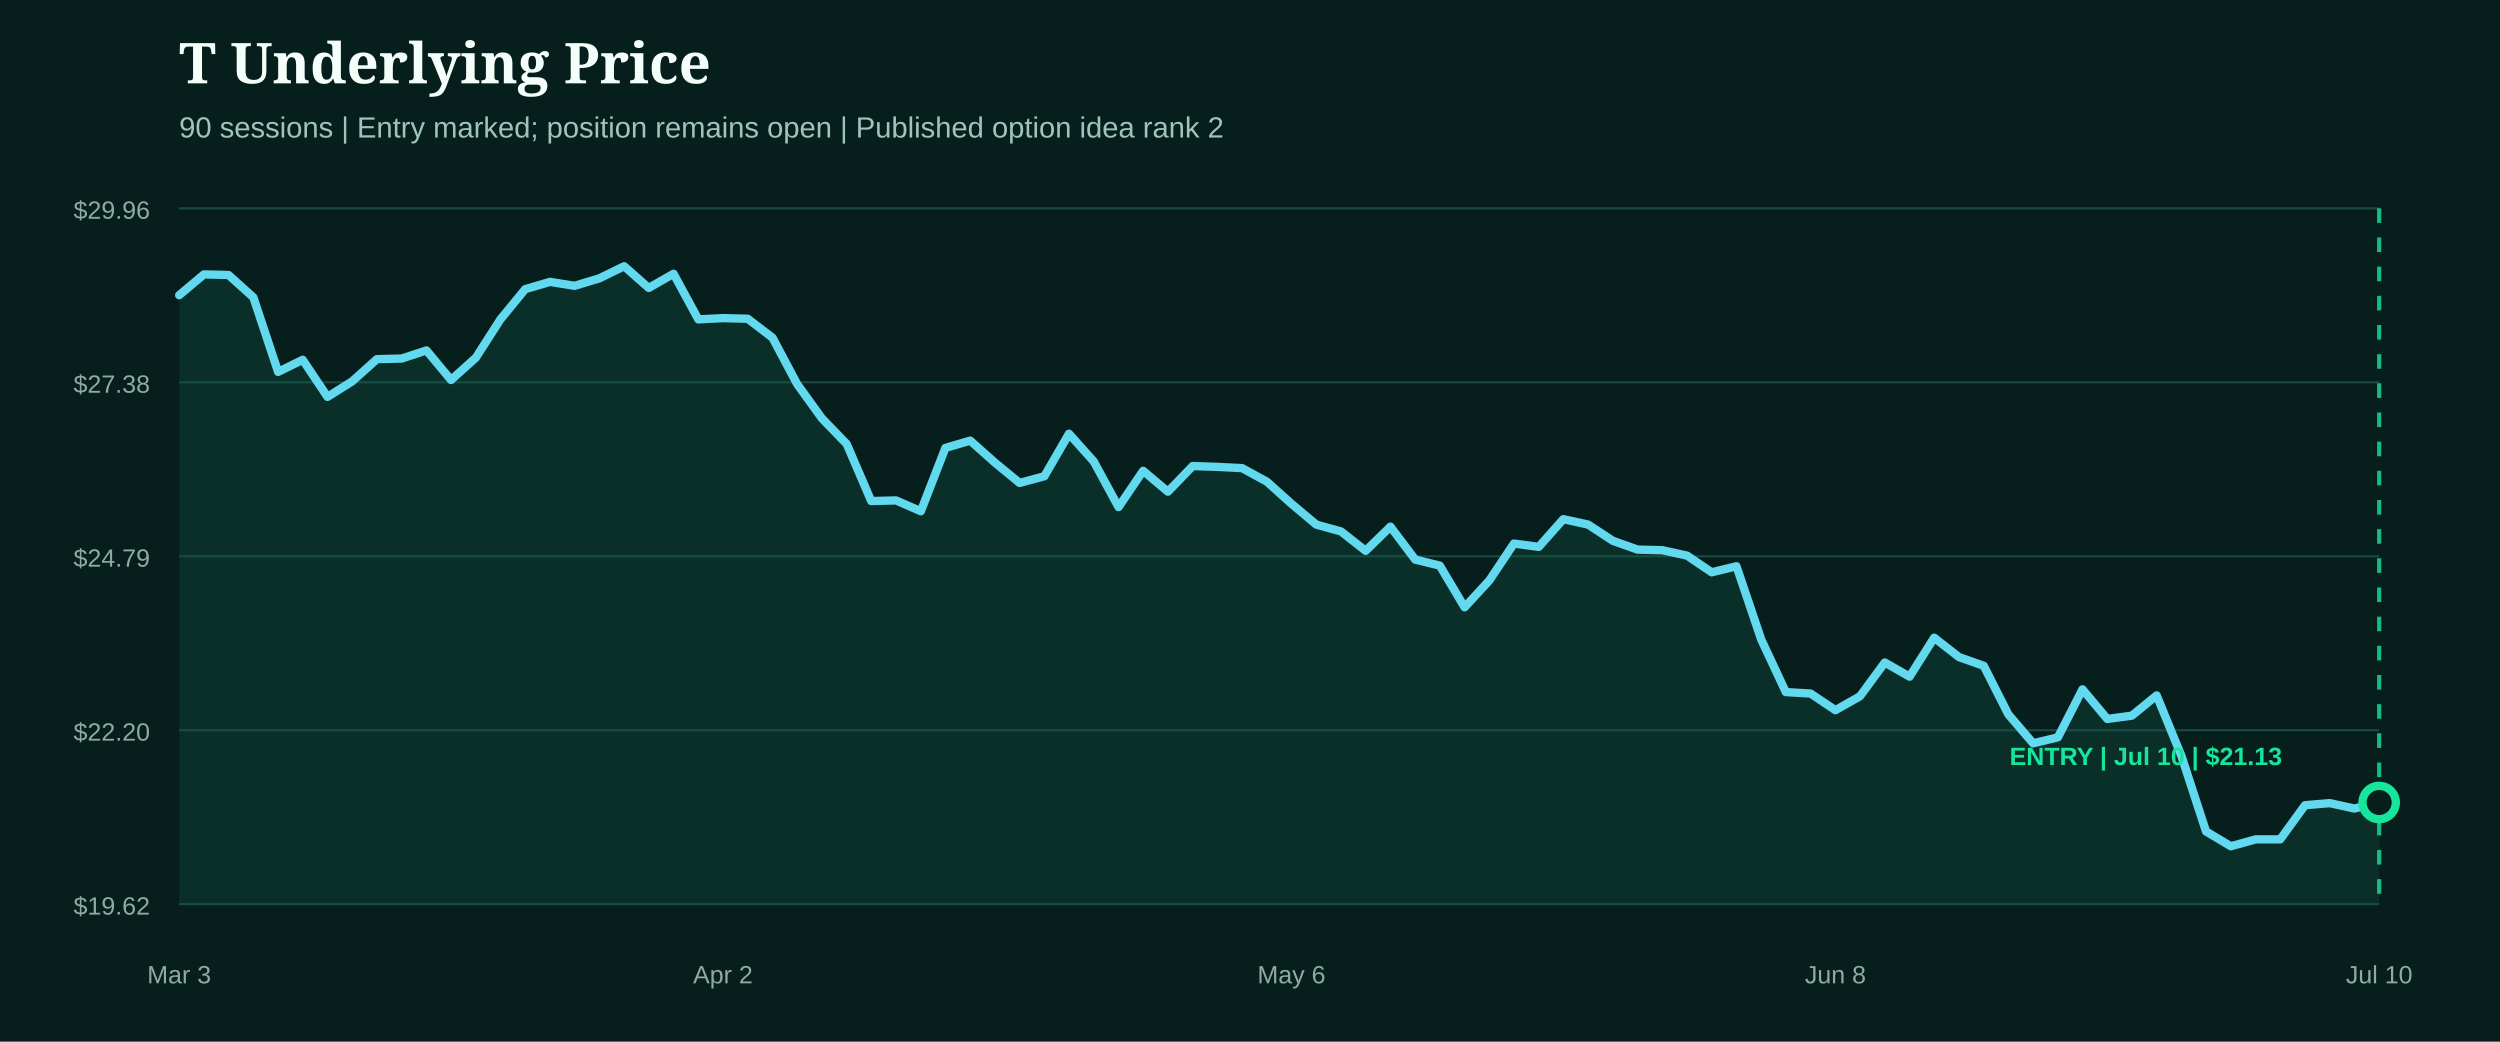
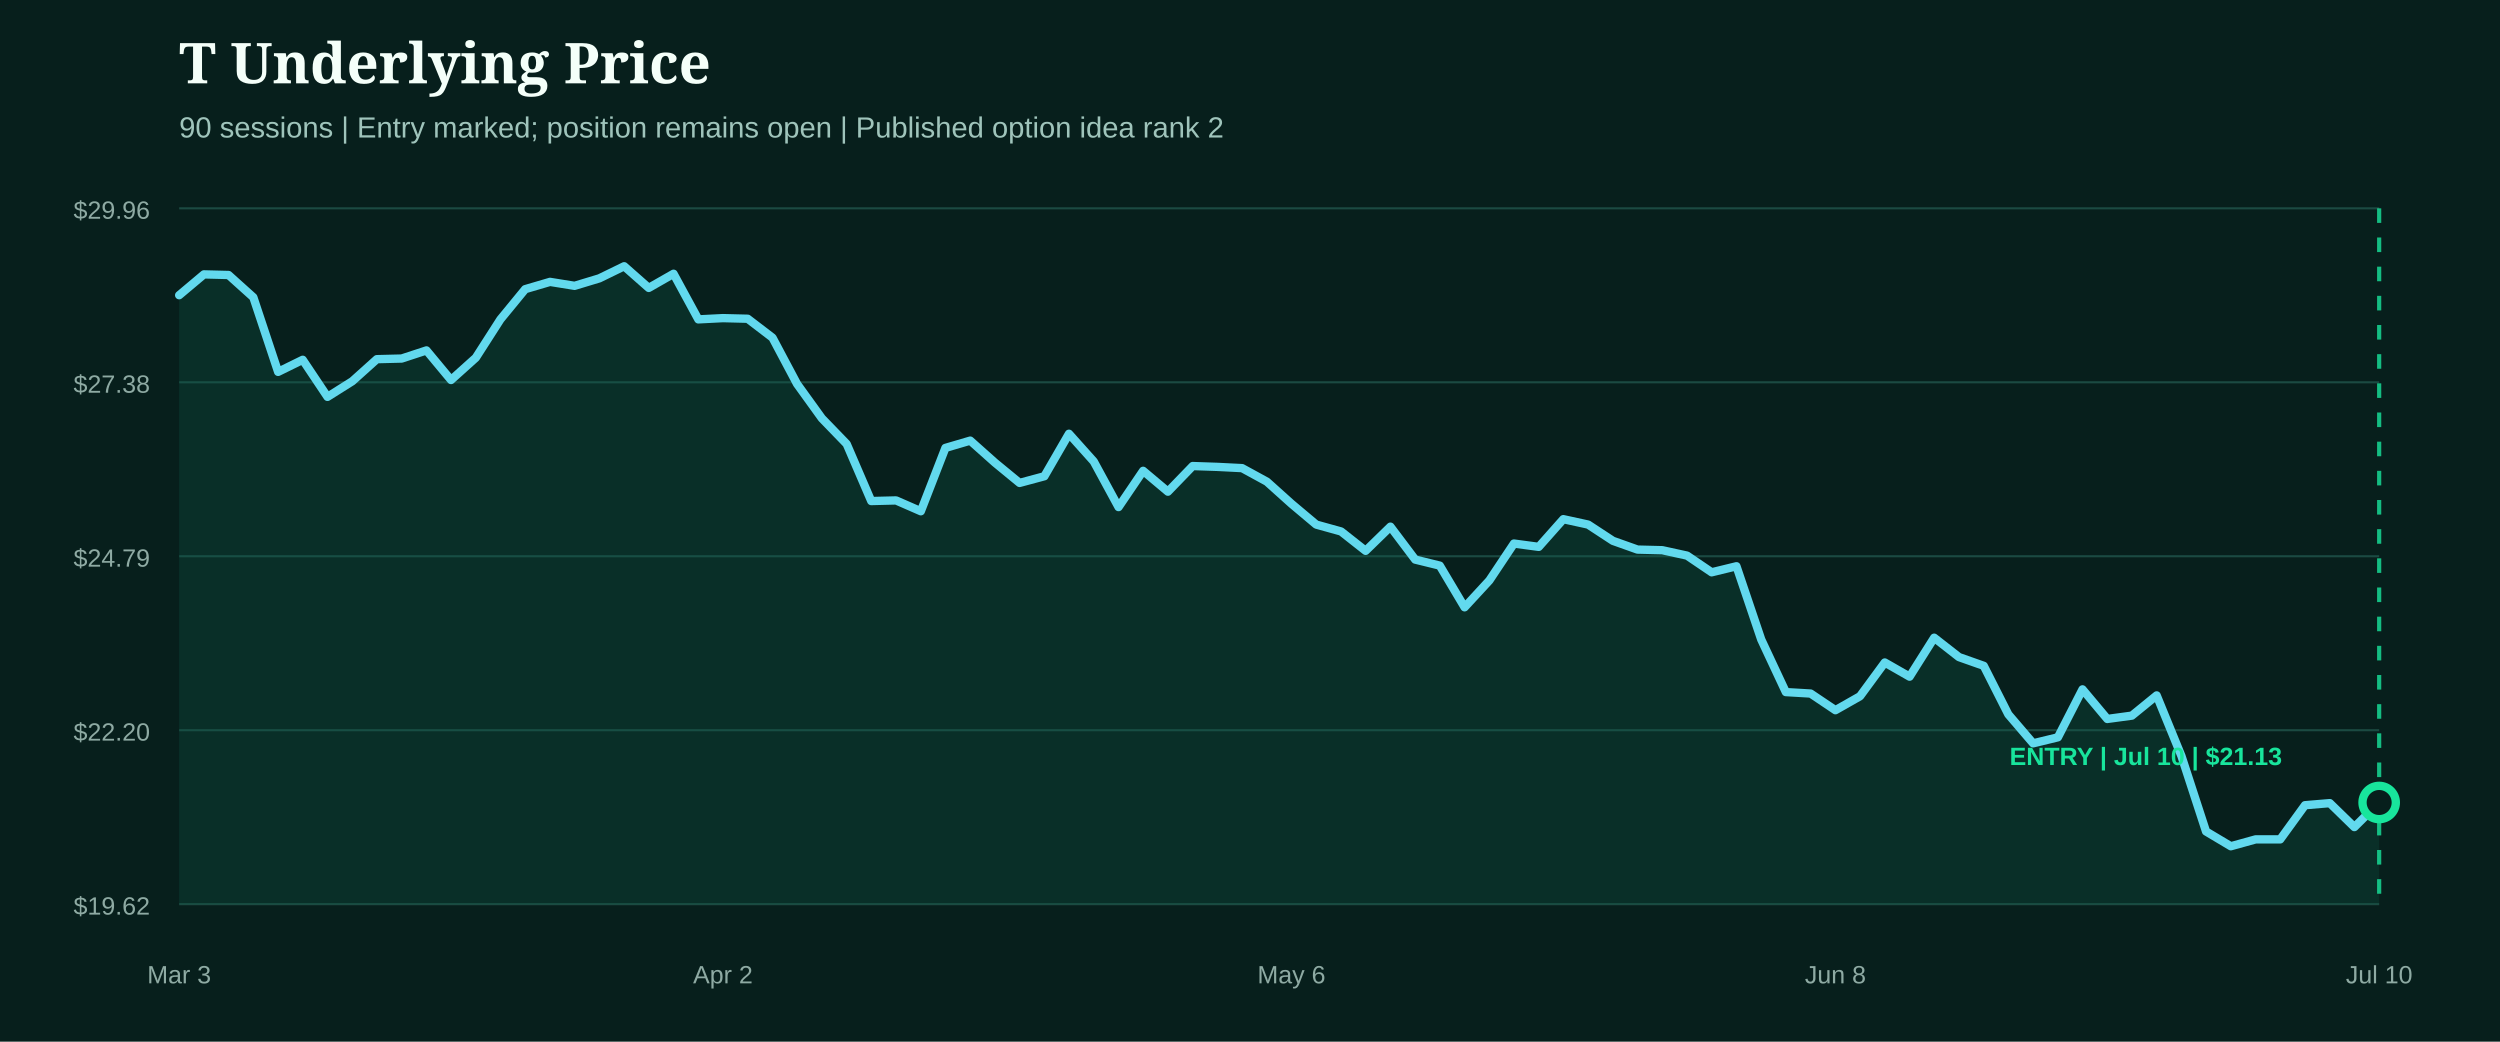
<svg xmlns="http://www.w3.org/2000/svg" width="1200" height="500" viewBox="0 0 1200 500" role="img" aria-label="T underlying price from entry">
  <rect width="1200" height="500" fill="#071f1c" />
  <style>.head{fill:#f4fff9;font:800 27px Georgia,serif}.sub{fill:#9fc4bb;font:14px Arial,sans-serif}.axis{fill:#8eaaa3;font:12px Arial,sans-serif}.marker{font:800 12px Arial,sans-serif}</style>
  <text x="86" y="40" class="head">T Underlying Price</text>
  <text x="86" y="66" class="sub">90 sessions | Entry marked; position remains open | Published option idea rank 2</text>
  <line x1="86" x2="1142" y1="100.0" y2="100.0" stroke="#1b4a42" stroke-width="1" />
  <text x="72" y="105.0" text-anchor="end" class="axis">$29.96</text>
  <line x1="86" x2="1142" y1="183.5" y2="183.5" stroke="#1b4a42" stroke-width="1" />
  <text x="72" y="188.5" text-anchor="end" class="axis">$27.38</text>
  <line x1="86" x2="1142" y1="267.0" y2="267.0" stroke="#1b4a42" stroke-width="1" />
  <text x="72" y="272.0" text-anchor="end" class="axis">$24.79</text>
  <line x1="86" x2="1142" y1="350.5" y2="350.5" stroke="#1b4a42" stroke-width="1" />
  <text x="72" y="355.5" text-anchor="end" class="axis">$22.20</text>
  <line x1="86" x2="1142" y1="434.0" y2="434.0" stroke="#1b4a42" stroke-width="1" />
  <text x="72" y="439.0" text-anchor="end" class="axis">$19.62</text>
-   <path d="M86.0,141.7 L97.9,131.7 L109.7,132.0 L121.6,142.7 L133.5,178.5 L145.3,172.7 L157.2,190.5 L169.1,183.0 L180.9,172.4 L192.8,172.1 L204.7,168.2 L216.5,182.4 L228.4,171.7 L240.2,153.3 L252.1,138.8 L264.0,135.3 L275.8,137.2 L287.7,133.6 L299.6,127.8 L311.4,138.2 L323.3,131.4 L335.2,153.3 L347.0,152.7 L358.9,153.0 L370.8,162.1 L382.6,184.3 L394.5,200.8 L406.4,213.1 L418.2,240.5 L430.1,240.2 L442.0,245.4 L453.8,215.0 L465.7,211.5 L477.6,222.1 L489.4,231.8 L501.3,228.6 L513.1,208.2 L525.0,221.5 L536.9,243.4 L548.7,226.0 L560.6,236.0 L572.5,223.7 L584.3,224.1 L596.2,224.7 L608.1,231.2 L619.9,241.8 L631.8,251.8 L643.7,255.1 L655.5,264.4 L667.4,252.8 L679.3,268.6 L691.1,271.5 L703.0,291.5 L714.9,278.6 L726.7,260.9 L738.6,262.5 L750.4,249.2 L762.3,251.8 L774.2,259.6 L786.0,263.8 L797.9,264.1 L809.8,266.7 L821.6,274.7 L833.5,271.8 L845.4,307.0 L857.2,332.2 L869.1,332.9 L881.0,340.9 L892.8,334.2 L904.7,318.0 L916.6,324.8 L928.4,306.1 L940.3,315.4 L952.2,319.6 L964.0,342.9 L975.9,356.8 L987.8,353.9 L999.6,330.9 L1011.5,345.1 L1023.3,343.5 L1035.2,333.8 L1047.1,362.9 L1058.9,399.1 L1070.8,406.2 L1082.7,402.9 L1094.5,402.9 L1106.4,386.5 L1118.3,385.5 L1130.1,388.1 L1142.0,385.2 L1142.0,434.0 L86.0,434.0 Z" fill="#0f5949" opacity="0.28" />
-   <path d="M86.0,141.7 L97.9,131.7 L109.7,132.0 L121.6,142.7 L133.5,178.5 L145.3,172.7 L157.2,190.5 L169.1,183.0 L180.9,172.4 L192.8,172.1 L204.7,168.2 L216.5,182.4 L228.4,171.7 L240.2,153.3 L252.1,138.8 L264.0,135.3 L275.8,137.2 L287.7,133.6 L299.6,127.8 L311.4,138.2 L323.3,131.4 L335.2,153.3 L347.0,152.7 L358.9,153.0 L370.8,162.1 L382.6,184.3 L394.5,200.8 L406.4,213.1 L418.2,240.5 L430.1,240.2 L442.0,245.4 L453.8,215.0 L465.7,211.5 L477.6,222.1 L489.4,231.8 L501.3,228.6 L513.1,208.2 L525.0,221.5 L536.9,243.4 L548.7,226.0 L560.6,236.0 L572.5,223.7 L584.3,224.1 L596.2,224.7 L608.1,231.2 L619.9,241.8 L631.8,251.8 L643.7,255.1 L655.5,264.4 L667.4,252.8 L679.3,268.6 L691.1,271.5 L703.0,291.5 L714.9,278.6 L726.7,260.9 L738.6,262.5 L750.4,249.2 L762.3,251.8 L774.2,259.6 L786.0,263.8 L797.9,264.1 L809.8,266.7 L821.6,274.7 L833.5,271.8 L845.4,307.0 L857.2,332.2 L869.1,332.9 L881.0,340.9 L892.8,334.2 L904.7,318.0 L916.6,324.8 L928.4,306.1 L940.3,315.4 L952.2,319.6 L964.0,342.9 L975.9,356.8 L987.8,353.9 L999.6,330.9 L1011.5,345.1 L1023.3,343.5 L1035.2,333.8 L1047.1,362.9 L1058.9,399.1 L1070.8,406.2 L1082.7,402.9 L1094.5,402.9 L1106.4,386.5 L1118.3,385.5 L1130.1,388.1 L1142.0,385.2" fill="none" stroke="#62d9ee" stroke-width="4" stroke-linecap="round" stroke-linejoin="round" />
+   <path d="M86.0,141.7 L97.9,131.7 L109.7,132.0 L121.6,142.7 L133.5,178.5 L145.3,172.7 L157.2,190.5 L169.1,183.0 L180.9,172.4 L192.8,172.1 L204.7,168.2 L216.5,182.4 L228.4,171.7 L240.2,153.3 L252.1,138.8 L264.0,135.3 L275.8,137.2 L287.7,133.6 L299.6,127.8 L311.4,138.2 L323.3,131.4 L335.2,153.3 L347.0,152.7 L358.9,153.0 L370.8,162.1 L382.6,184.3 L394.5,200.8 L406.4,213.1 L418.2,240.5 L430.1,240.2 L442.0,245.4 L453.8,215.0 L465.7,211.5 L477.6,222.1 L489.4,231.8 L501.3,228.6 L513.1,208.2 L525.0,221.5 L536.9,243.4 L548.7,226.0 L560.6,236.0 L572.5,223.7 L584.3,224.1 L596.2,224.7 L608.1,231.2 L619.9,241.8 L631.8,251.8 L643.7,255.1 L655.5,264.4 L667.4,252.8 L679.3,268.6 L691.1,271.5 L703.0,291.5 L714.9,278.6 L726.7,260.9 L738.6,262.5 L750.4,249.2 L762.3,251.8 L774.2,259.6 L786.0,263.8 L797.9,264.1 L809.8,266.7 L821.6,274.7 L833.5,271.8 L845.4,307.0 L857.2,332.2 L869.1,332.9 L881.0,340.9 L892.8,334.2 L904.7,318.0 L916.6,324.8 L928.4,306.1 L940.3,315.4 L952.2,319.6 L964.0,342.9 L975.9,356.8 L987.8,353.9 L999.6,330.9 L1011.5,345.1 L1023.3,343.5 L1035.2,333.8 L1047.1,362.9 L1058.9,399.1 L1070.8,406.2 L1082.7,402.9 L1094.5,402.9 L1106.4,386.5 L1118.3,385.5 L1130.1,397.0 L1142.0,385.2 L1142.0,434.0 L86.0,434.0 Z" fill="#0f5949" opacity="0.28" />
+   <path d="M86.0,141.7 L97.9,131.7 L109.7,132.0 L121.6,142.7 L133.5,178.5 L145.3,172.7 L157.2,190.5 L169.1,183.0 L180.9,172.4 L192.8,172.1 L204.7,168.2 L216.5,182.4 L228.4,171.7 L240.2,153.3 L252.1,138.8 L264.0,135.3 L275.8,137.2 L287.7,133.6 L299.6,127.8 L311.4,138.2 L323.3,131.4 L335.2,153.3 L347.0,152.7 L358.9,153.0 L370.8,162.1 L382.6,184.3 L394.5,200.8 L406.4,213.1 L418.2,240.5 L430.1,240.2 L442.0,245.4 L453.8,215.0 L465.7,211.5 L477.6,222.1 L489.4,231.8 L501.3,228.6 L513.1,208.2 L525.0,221.5 L536.9,243.4 L548.7,226.0 L560.6,236.0 L572.5,223.7 L584.3,224.1 L596.2,224.7 L608.1,231.2 L619.9,241.8 L631.8,251.8 L643.7,255.1 L655.5,264.4 L667.4,252.8 L679.3,268.6 L691.1,271.5 L703.0,291.5 L714.9,278.6 L726.7,260.9 L738.6,262.5 L750.4,249.2 L762.3,251.8 L774.2,259.6 L786.0,263.8 L797.9,264.1 L809.8,266.7 L821.6,274.7 L833.5,271.8 L845.4,307.0 L857.2,332.2 L869.1,332.9 L881.0,340.9 L892.8,334.2 L904.7,318.0 L916.6,324.8 L928.4,306.1 L940.3,315.4 L952.2,319.6 L964.0,342.9 L975.9,356.8 L987.8,353.9 L999.6,330.9 L1011.5,345.1 L1023.3,343.5 L1035.2,333.8 L1047.1,362.9 L1058.9,399.1 L1070.8,406.2 L1082.7,402.9 L1094.5,402.9 L1106.4,386.5 L1118.3,385.5 L1130.1,397.0 L1142.0,385.2" fill="none" stroke="#62d9ee" stroke-width="4" stroke-linecap="round" stroke-linejoin="round" />
  <g>
    <line x1="1142.0" x2="1142.0" y1="100" y2="434" stroke="#18e59c" stroke-width="2" stroke-dasharray="7 7" opacity="0.8" />
    <circle cx="1142.0" cy="385.2" r="8" fill="#071f1c" stroke="#18e59c" stroke-width="4" />
    <text x="1030.0" y="367.2" text-anchor="middle" class="marker" fill="#18e59c">ENTRY | Jul 10 | $21.13</text>
  </g>
  <text x="86.0" y="472" text-anchor="middle" class="axis">Mar 3</text>
  <text x="347.0" y="472" text-anchor="middle" class="axis">Apr 2</text>
  <text x="619.9" y="472" text-anchor="middle" class="axis">May 6</text>
  <text x="881.0" y="472" text-anchor="middle" class="axis">Jun 8</text>
  <text x="1142.0" y="472" text-anchor="middle" class="axis">Jul 10</text>
</svg>
